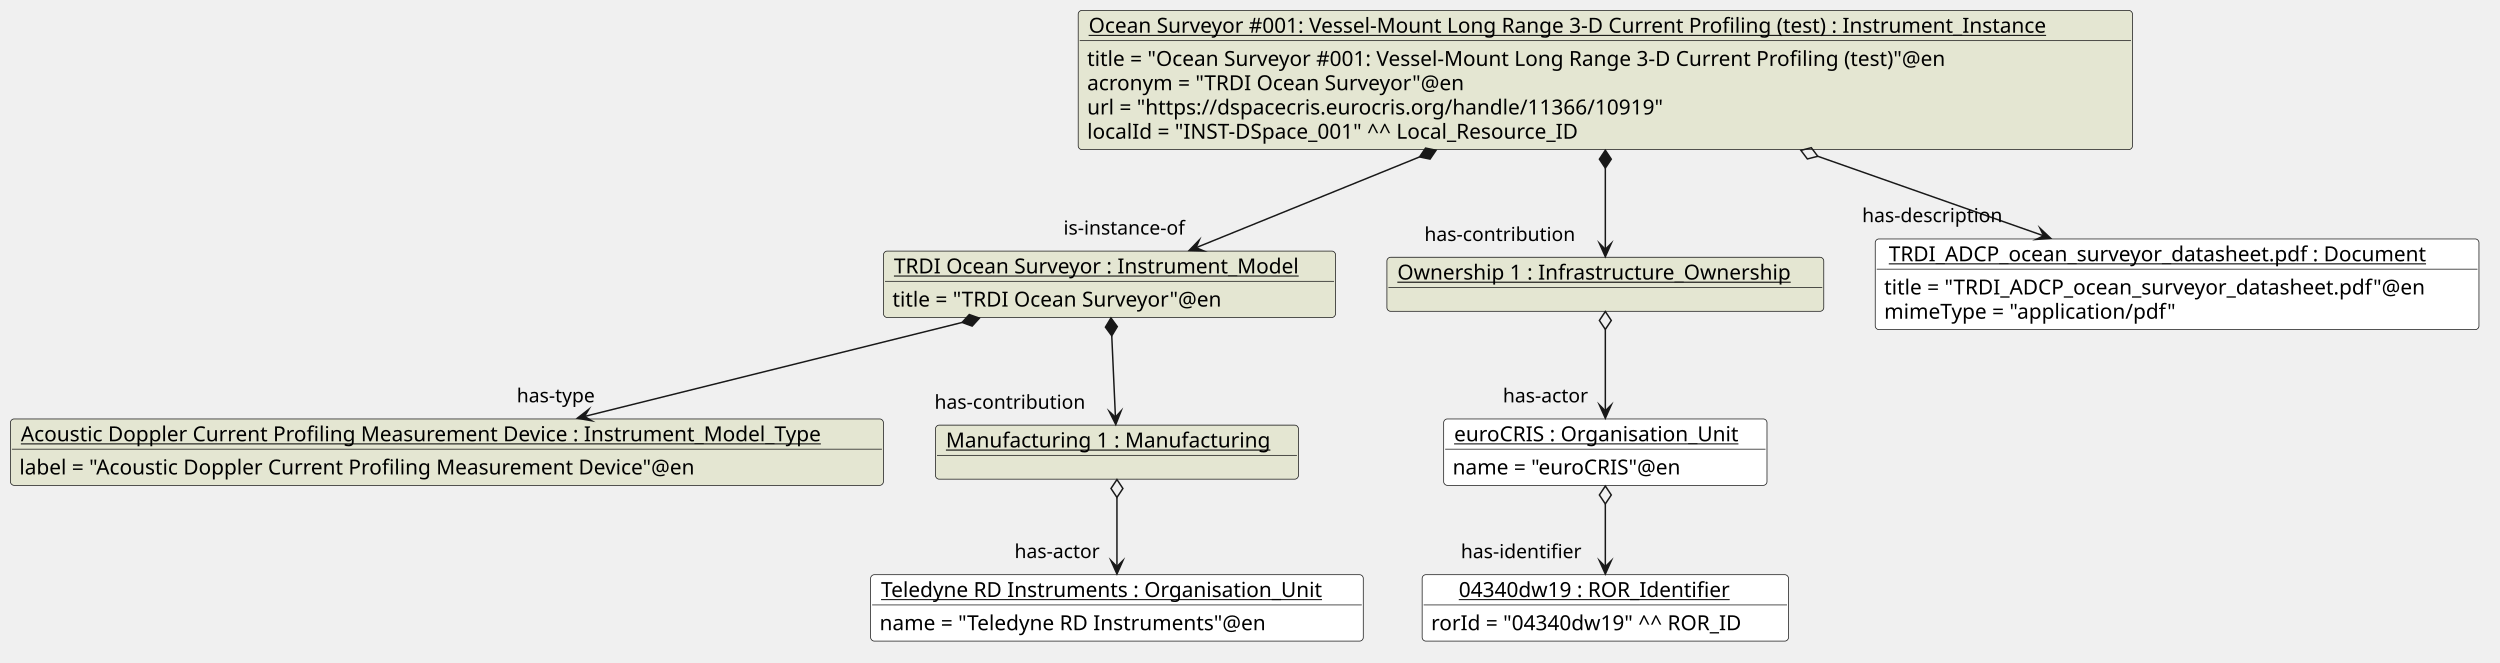
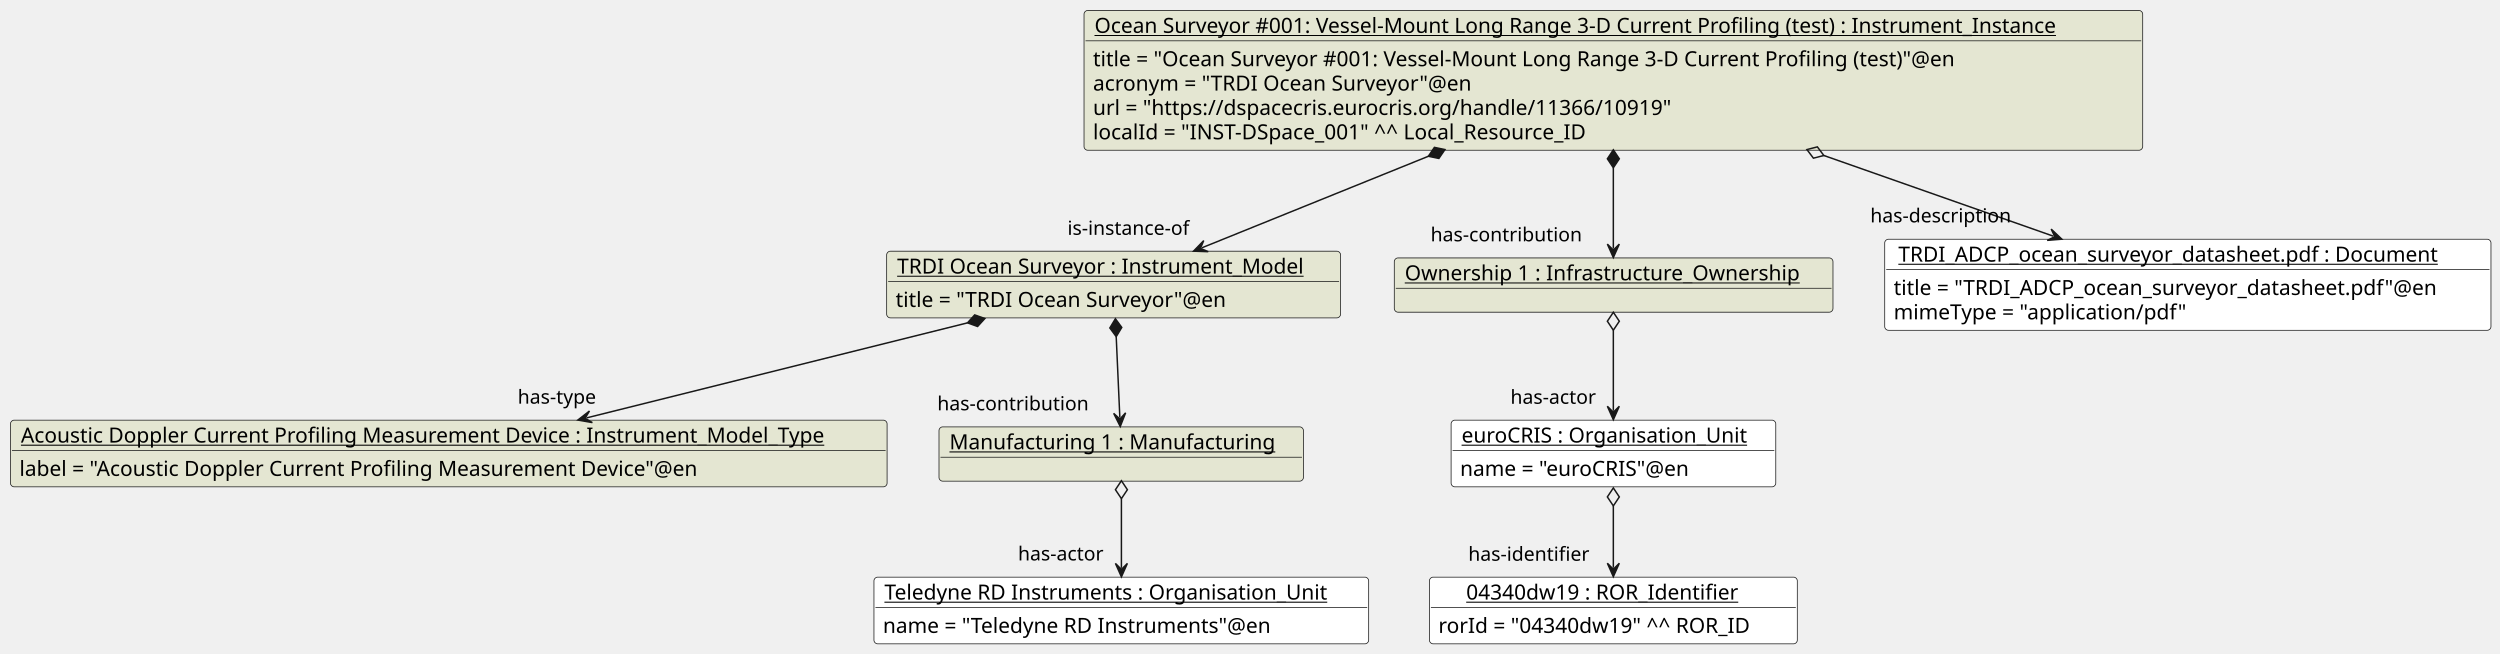
- <svg xmlns="http://www.w3.org/2000/svg" version="1.1" data-diagram-type="CLASS" style="width:1679px;height:445px;background:#FFFFFF;" width="1679px" height="445px" viewBox="0 0 1679 445" zoomAndPan="magnify" preserveAspectRatio="none" contentStyleType="text/css">
+ <svg xmlns="http://www.w3.org/2000/svg" contentStyleType="text/css" data-diagram-type="CLASS" height="437px" preserveAspectRatio="none" style="width:1672px;height:437px;background:#FFFFFF;" version="1.1" viewBox="0 0 1672 437" width="1672px" zoomAndPan="magnify">
  <defs />
-   <g font-family="sans-serif" lengthAdjust="spacing">
-     <g class="entity" data-qualified-name="instance" id="ent0001" data-source-line="1">
-       <rect x="724.12" y="7" width="708.039" height="93.484" fill="#E4E6D2" style="stroke:#181818;stroke-width:0.5;" rx="2.5" ry="2.5" />
-       <text x="731.12" y="21.995" fill="#000" font-size="14" textLength="694.039" text-decoration="underline">Ocean Surveyor #001: Vessel-Mount Long Range 3-D Current Profiling (test) : Instrument_Instance</text>
-       <line x1="725.12" y1="27.297" x2="1431.159" y2="27.297" style="stroke:#181818;stroke-width:0.5;" />
-       <text x="730.12" y="44.292" fill="#000" font-size="14" textLength="629.214">title = "Ocean Surveyor #001: Vessel-Mount Long Range 3-D Current Profiling (test)"@en</text>
-       <text x="730.12" y="60.589" fill="#000" font-size="14" textLength="276.281">acronym = "TRDI Ocean Surveyor"@en</text>
-       <text x="730.12" y="76.886" fill="#000" font-size="14" textLength="416.295">url = "https://dspacecris.eurocris.org/handle/11366/10919"</text>
-       <text x="730.12" y="93.183" fill="#000" font-size="14" textLength="366.345">localId = "INST-DSpace_001" ^^ Local_Resource_ID</text>
+   <g>
+     <g class="entity" data-entity="instance" data-source-line="2" data-uid="ent0002" id="entity_instance">
+       <rect fill="#E4E6D2" height="93.484" rx="2.5" ry="2.5" style="stroke:#181818;stroke-width:0.5;" width="708.039" x="725" y="7" />
+       <text fill="#000000" font-family="sans-serif" font-size="14" lengthAdjust="spacing" text-decoration="underline" textLength="694.039" x="732" y="21.995">Ocean Surveyor #001: Vessel-Mount Long Range 3-D Current Profiling (test) : Instrument_Instance</text>
+       <line style="stroke:#181818;stroke-width:0.5;" x1="726" x2="1432.039" y1="27.297" y2="27.297" />
+       <text fill="#000000" font-family="sans-serif" font-size="14" lengthAdjust="spacing" textLength="629.214" x="731" y="44.292">title = "Ocean Surveyor #001: Vessel-Mount Long Range 3-D Current Profiling (test)"@en</text>
+       <text fill="#000000" font-family="sans-serif" font-size="14" lengthAdjust="spacing" textLength="276.281" x="731" y="60.589">acronym = "TRDI Ocean Surveyor"@en</text>
+       <text fill="#000000" font-family="sans-serif" font-size="14" lengthAdjust="spacing" textLength="416.295" x="731" y="76.886">url = "https://dspacecris.eurocris.org/handle/11366/10919"</text>
+       <text fill="#000000" font-family="sans-serif" font-size="14" lengthAdjust="spacing" textLength="366.345" x="731" y="93.183">localId = "INST-DSpace_001" ^^ Local_Resource_ID</text>
    </g>
-     <g class="entity" data-qualified-name="model" id="ent0002" data-source-line="8">
-       <rect x="593.36" y="168.63" width="303.57" height="44.594" fill="#E4E6D2" style="stroke:#181818;stroke-width:0.5;" rx="2.5" ry="2.5" />
-       <text x="600.36" y="183.625" fill="#000" font-size="14" textLength="289.57" text-decoration="underline">TRDI Ocean Surveyor : Instrument_Model</text>
-       <line x1="594.36" y1="188.927" x2="895.93" y2="188.927" style="stroke:#181818;stroke-width:0.5;" />
-       <text x="599.36" y="205.922" fill="#000" font-size="14" textLength="242.259">title = "TRDI Ocean Surveyor"@en</text>
+     <g class="entity" data-entity="model" data-source-line="9" data-uid="ent0003" id="entity_model">
+       <rect fill="#E4E6D2" height="44.594" rx="2.5" ry="2.5" style="stroke:#181818;stroke-width:0.5;" width="303.57" x="593" y="168" />
+       <text fill="#000000" font-family="sans-serif" font-size="14" lengthAdjust="spacing" text-decoration="underline" textLength="289.57" x="600" y="182.995">TRDI Ocean Surveyor : Instrument_Model</text>
+       <line style="stroke:#181818;stroke-width:0.5;" x1="594" x2="895.57" y1="188.297" y2="188.297" />
+       <text fill="#000000" font-family="sans-serif" font-size="14" lengthAdjust="spacing" textLength="242.259" x="599" y="205.292">title = "TRDI Ocean Surveyor"@en</text>
    </g>
-     <g class="entity" data-qualified-name="modelType" id="ent0003" data-source-line="12">
-       <rect x="7" y="281.37" width="586.284" height="44.594" fill="#E4E6D2" style="stroke:#181818;stroke-width:0.5;" rx="2.5" ry="2.5" />
-       <text x="14" y="296.365" fill="#000" font-size="14" textLength="572.284" text-decoration="underline">Acoustic Doppler Current Profiling Measurement Device : Instrument_Model_Type</text>
-       <line x1="8" y1="301.667" x2="592.284" y2="301.667" style="stroke:#181818;stroke-width:0.5;" />
-       <text x="13" y="318.662" fill="#000" font-size="14" textLength="490.123">label = "Acoustic Doppler Current Profiling Measurement Device"@en</text>
+     <g class="entity" data-entity="modelType" data-source-line="13" data-uid="ent0004" id="entity_modelType">
+       <rect fill="#E4E6D2" height="44.594" rx="2.5" ry="2.5" style="stroke:#181818;stroke-width:0.5;" width="586.284" x="7" y="281" />
+       <text fill="#000000" font-family="sans-serif" font-size="14" lengthAdjust="spacing" text-decoration="underline" textLength="572.284" x="14" y="295.995">Acoustic Doppler Current Profiling Measurement Device : Instrument_Model_Type</text>
+       <line style="stroke:#181818;stroke-width:0.5;" x1="8" x2="592.284" y1="301.297" y2="301.297" />
+       <text fill="#000000" font-family="sans-serif" font-size="14" lengthAdjust="spacing" textLength="490.123" x="13" y="318.292">label = "Acoustic Doppler Current Profiling Measurement Device"@en</text>
    </g>
-     <g class="entity" data-qualified-name="ownership" id="ent0004" data-source-line="16">
-       <rect x="931.45" y="172.78" width="293.392" height="36.297" fill="#E4E6D2" style="stroke:#181818;stroke-width:0.5;" rx="2.5" ry="2.5" />
-       <text x="938.45" y="187.775" fill="#000" font-size="14" textLength="279.392" text-decoration="underline">Ownership 1 : Infrastructure_Ownership</text>
-       <line x1="932.45" y1="193.077" x2="1223.842" y2="193.077" style="stroke:#181818;stroke-width:0.5;" />
+     <g class="entity" data-entity="ownership" data-source-line="17" data-uid="ent0005" id="entity_ownership">
+       <rect fill="#E4E6D2" height="36.297" rx="2.5" ry="2.5" style="stroke:#181818;stroke-width:0.5;" width="293.392" x="932.5" y="172.5" />
+       <text fill="#000000" font-family="sans-serif" font-size="14" lengthAdjust="spacing" text-decoration="underline" textLength="279.392" x="939.5" y="187.495">Ownership 1 : Infrastructure_Ownership</text>
+       <line style="stroke:#181818;stroke-width:0.5;" x1="933.5" x2="1224.892" y1="192.797" y2="192.797" />
    </g>
-     <g class="entity" data-qualified-name="manufacturing" id="ent0005" data-source-line="18">
-       <rect x="628.28" y="285.52" width="243.729" height="36.297" fill="#E4E6D2" style="stroke:#181818;stroke-width:0.5;" rx="2.5" ry="2.5" />
-       <text x="635.28" y="300.515" fill="#000" font-size="14" textLength="229.729" text-decoration="underline">Manufacturing 1 : Manufacturing</text>
-       <line x1="629.28" y1="305.817" x2="871.009" y2="305.817" style="stroke:#181818;stroke-width:0.5;" />
+     <g class="entity" data-entity="manufacturing" data-source-line="19" data-uid="ent0006" id="entity_manufacturing">
+       <rect fill="#E4E6D2" height="36.297" rx="2.5" ry="2.5" style="stroke:#181818;stroke-width:0.5;" width="243.728" x="628" y="285.5" />
+       <text fill="#000000" font-family="sans-serif" font-size="14" lengthAdjust="spacing" text-decoration="underline" textLength="229.728" x="635" y="300.495">Manufacturing 1 : Manufacturing</text>
+       <line style="stroke:#181818;stroke-width:0.5;" x1="629" x2="870.729" y1="305.797" y2="305.797" />
    </g>
-     <g class="entity" data-qualified-name="eurocris" id="ent0006" data-source-line="20">
-       <rect x="969.57" y="281.37" width="217.137" height="44.594" fill="#FFF" style="stroke:#181818;stroke-width:0.5;" rx="2.5" ry="2.5" />
-       <text x="976.57" y="296.365" fill="#000" font-size="14" textLength="203.137" text-decoration="underline">euroCRIS : Organisation_Unit</text>
-       <line x1="970.57" y1="301.667" x2="1185.707" y2="301.667" style="stroke:#181818;stroke-width:0.5;" />
-       <text x="975.57" y="318.662" fill="#000" font-size="14" textLength="169.025">name = "euroCRIS"@en</text>
+     <g class="entity" data-entity="eurocris" data-source-line="21" data-uid="ent0007" id="entity_eurocris">
+       <rect fill="#FFFFFF" height="44.594" rx="2.5" ry="2.5" style="stroke:#181818;stroke-width:0.5;" width="217.137" x="970.5" y="281" />
+       <text fill="#000000" font-family="sans-serif" font-size="14" lengthAdjust="spacing" text-decoration="underline" textLength="203.137" x="977.5" y="295.995">euroCRIS : Organisation_Unit</text>
+       <line style="stroke:#181818;stroke-width:0.5;" x1="971.5" x2="1186.637" y1="301.297" y2="301.297" />
+       <text fill="#000000" font-family="sans-serif" font-size="14" lengthAdjust="spacing" textLength="169.025" x="976.5" y="318.292">name = "euroCRIS"@en</text>
    </g>
-     <g class="entity" data-qualified-name="eurocris_ror" id="ent0007" data-source-line="24">
-       <rect x="955.12" y="385.97" width="246.035" height="44.594" fill="#FFF" style="stroke:#181818;stroke-width:0.5;" rx="2.5" ry="2.5" />
-       <text x="979.714" y="400.965" fill="#000" font-size="14" textLength="196.848" text-decoration="underline">04340dw19 : ROR_Identifier</text>
-       <line x1="956.12" y1="406.267" x2="1200.155" y2="406.267" style="stroke:#181818;stroke-width:0.5;" />
-       <text x="961.12" y="423.262" fill="#000" font-size="14" textLength="234.035">rorId = "04340dw19" ^^ ROR_ID</text>
+     <g class="entity" data-entity="eurocris_ror" data-source-line="25" data-uid="ent0008" id="entity_eurocris_ror">
+       <rect fill="#FFFFFF" height="44.594" rx="2.5" ry="2.5" style="stroke:#181818;stroke-width:0.5;" width="246.035" x="956" y="386" />
+       <text fill="#000000" font-family="sans-serif" font-size="14" lengthAdjust="spacing" text-decoration="underline" textLength="196.848" x="980.594" y="400.995">04340dw19 : ROR_Identifier</text>
+       <line style="stroke:#181818;stroke-width:0.5;" x1="957" x2="1201.035" y1="406.297" y2="406.297" />
+       <text fill="#000000" font-family="sans-serif" font-size="14" lengthAdjust="spacing" textLength="234.035" x="962" y="423.292">rorId = "04340dw19" ^^ ROR_ID</text>
    </g>
-     <g class="entity" data-qualified-name="teledyne" id="ent0008" data-source-line="28">
-       <rect x="584.71" y="385.97" width="330.866" height="44.594" fill="#FFF" style="stroke:#181818;stroke-width:0.5;" rx="2.5" ry="2.5" />
-       <text x="591.71" y="400.965" fill="#000" font-size="14" textLength="316.866" text-decoration="underline">Teledyne RD Instruments : Organisation_Unit</text>
-       <line x1="585.71" y1="406.267" x2="914.576" y2="406.267" style="stroke:#181818;stroke-width:0.5;" />
-       <text x="590.71" y="423.262" fill="#000" font-size="14" textLength="282.755">name = "Teledyne RD Instruments"@en</text>
+     <g class="entity" data-entity="teledyne" data-source-line="29" data-uid="ent0009" id="entity_teledyne">
+       <rect fill="#FFFFFF" height="44.594" rx="2.5" ry="2.5" style="stroke:#181818;stroke-width:0.5;" width="330.866" x="584.5" y="386" />
+       <text fill="#000000" font-family="sans-serif" font-size="14" lengthAdjust="spacing" text-decoration="underline" textLength="316.866" x="591.5" y="400.995">Teledyne RD Instruments : Organisation_Unit</text>
+       <line style="stroke:#181818;stroke-width:0.5;" x1="585.5" x2="914.366" y1="406.297" y2="406.297" />
+       <text fill="#000000" font-family="sans-serif" font-size="14" lengthAdjust="spacing" textLength="282.755" x="590.5" y="423.292">name = "Teledyne RD Instruments"@en</text>
    </g>
-     <g class="entity" data-qualified-name="datasheet" id="ent0009" data-source-line="32">
-       <rect x="1259.41" y="160.48" width="405.456" height="60.891" fill="#FFF" style="stroke:#181818;stroke-width:0.5;" rx="2.5" ry="2.5" />
-       <text x="1268.52" y="175.475" fill="#000" font-size="14" textLength="387.235" text-decoration="underline">TRDI_ADCP_ocean_surveyor_datasheet.pdf : Document</text>
-       <line x1="1260.41" y1="180.777" x2="1663.866" y2="180.777" style="stroke:#181818;stroke-width:0.5;" />
-       <text x="1265.41" y="197.772" fill="#000" font-size="14" textLength="393.456">title = "TRDI_ADCP_ocean_surveyor_datasheet.pdf"@en</text>
-       <text x="1265.41" y="214.069" fill="#000" font-size="14" textLength="212.27">mimeType = "application/pdf"</text>
+     <g class="entity" data-entity="datasheet" data-source-line="33" data-uid="ent0010" id="entity_datasheet">
+       <rect fill="#FFFFFF" height="60.891" rx="2.5" ry="2.5" style="stroke:#181818;stroke-width:0.5;" width="405.456" x="1260.5" y="160" />
+       <text fill="#000000" font-family="sans-serif" font-size="14" lengthAdjust="spacing" text-decoration="underline" textLength="387.235" x="1269.61" y="174.995">TRDI_ADCP_ocean_surveyor_datasheet.pdf : Document</text>
+       <line style="stroke:#181818;stroke-width:0.5;" x1="1261.5" x2="1664.956" y1="180.297" y2="180.297" />
+       <text fill="#000000" font-family="sans-serif" font-size="14" lengthAdjust="spacing" textLength="393.456" x="1266.5" y="197.292">title = "TRDI_ADCP_ocean_surveyor_datasheet.pdf"@en</text>
+       <text fill="#000000" font-family="sans-serif" font-size="14" lengthAdjust="spacing" textLength="212.269" x="1266.5" y="213.589">mimeType = "application/pdf"</text>
    </g>
-     <g class="link" data-entity-1="ent0001" data-entity-2="ent0002" id="lnk10" data-source-line="37" data-link-type="composition">
-       <path d="M953.351,105.404 C897.211,128.194 847.873,148.219 803.273,166.329" style="stroke:#181818;stroke-width:1;" fill="none" id="instance-model" codeLine="37" />
-       <polygon points="964.47,100.89,957.406,99.441,953.351,105.404,960.415,106.853,964.47,100.89" fill="#181818" style="stroke:#181818;stroke-width:1;stroke-linejoin:miter;stroke-miterlimit:10;" />
-       <polygon points="798.64,168.21,808.484,168.53,803.273,166.329,805.474,161.118,798.64,168.21" fill="#181818" style="stroke:#181818;stroke-width:1;stroke-linejoin:miter;stroke-miterlimit:10;" />
-       <text x="714.248" y="157.551" fill="#000" font-size="13" textLength="87.369">is-instance-of</text>
+     <g class="link" data-entity-1="instance" data-entity-2="model" data-source-line="38" data-uid="lnk11" id="link_instance_model">
+       <path codeLine="38" d="M955.264,104.516 C898.444,127.476 848.893,147.512 803.773,165.742" fill="none" id="instance-model" style="stroke:#181818;stroke-width:1;" />
+       <polygon fill="#181818" points="966.39,100.02,959.328,98.559,955.264,104.516,962.326,105.977,966.39,100.02" style="stroke:#181818;stroke-width:1;" />
+       <polygon fill="#181818" points="798.21,167.99,808.053,168.327,802.846,166.117,805.056,160.91,798.21,167.99" style="stroke:#181818;stroke-width:1;" />
+       <text fill="#000000" font-family="sans-serif" font-size="13" lengthAdjust="spacing" textLength="87.369" x="713.927" y="157.064">is-instance-of</text>
    </g>
-     <g class="link" data-entity-1="ent0002" data-entity-2="ent0003" id="lnk11" data-source-line="39" data-link-type="composition">
-       <path d="M646.115,216.569 C568.025,236.009 470.702,260.222 392.562,279.672" style="stroke:#181818;stroke-width:1;" fill="none" id="model-modelType" codeLine="39" />
-       <polygon points="657.76,213.67,650.971,211.238,646.115,216.569,652.904,219.001,657.76,213.67" fill="#181818" style="stroke:#181818;stroke-width:1;stroke-linejoin:miter;stroke-miterlimit:10;" />
-       <polygon points="387.71,280.88,397.41,282.588,392.562,279.672,395.477,274.825,387.71,280.88" fill="#181818" style="stroke:#181818;stroke-width:1;stroke-linejoin:miter;stroke-miterlimit:10;" />
-       <text x="347.065" y="270.203" fill="#000" font-size="13" textLength="56.71">has-type</text>
+     <g class="link" data-entity-1="model" data-entity-2="modelType" data-source-line="40" data-uid="lnk12" id="link_model_modelType">
+       <path codeLine="40" d="M647.027,215.935 C568.547,235.515 470.812,259.898 392.292,279.478" fill="none" id="model-modelType" style="stroke:#181818;stroke-width:1;" />
+       <polygon fill="#181818" points="658.67,213.03,651.88,210.601,647.027,215.935,653.817,218.363,658.67,213.03" style="stroke:#181818;stroke-width:1;" />
+       <polygon fill="#181818" points="386.47,280.93,396.17,282.634,391.321,279.72,394.235,274.871,386.47,280.93" style="stroke:#181818;stroke-width:1;" />
+       <text fill="#000000" font-family="sans-serif" font-size="13" lengthAdjust="spacing" textLength="56.71" x="346.241" y="269.988">has-type</text>
    </g>
-     <g class="link" data-entity-1="ent0001" data-entity-2="ent0004" id="lnk12" data-source-line="41" data-link-type="composition">
-       <path d="M1078.14,112.89 C1078.14,137.52 1078.14,149.38 1078.14,167.42" style="stroke:#181818;stroke-width:1;" fill="none" id="instance-ownership" codeLine="41" />
-       <polygon points="1078.14,100.89,1074.14,106.89,1078.14,112.89,1082.14,106.89,1078.14,100.89" fill="#181818" style="stroke:#181818;stroke-width:1;stroke-linejoin:miter;stroke-miterlimit:10;" />
-       <polygon points="1078.14,172.42,1082.14,163.42,1078.14,167.42,1074.14,163.42,1078.14,172.42" fill="#181818" style="stroke:#181818;stroke-width:1;stroke-linejoin:miter;stroke-miterlimit:10;" />
-       <text x="956.637" y="161.866" fill="#000" font-size="13" textLength="106.457">has-contribution</text>
+     <g class="link" data-entity-1="instance" data-entity-2="ownership" data-source-line="42" data-uid="lnk13" id="link_instance_ownership">
+       <path codeLine="42" d="M1079,112.2 C1079,136.99 1079,148.16 1079,166.25" fill="none" id="instance-ownership" style="stroke:#181818;stroke-width:1;" />
+       <polygon fill="#181818" points="1079,100.2,1075,106.2,1079,112.2,1083,106.2,1079,100.2" style="stroke:#181818;stroke-width:1;" />
+       <polygon fill="#181818" points="1079,172.25,1083,163.25,1079,167.25,1075,163.25,1079,172.25" style="stroke:#181818;stroke-width:1;" />
+       <text fill="#000000" font-family="sans-serif" font-size="13" lengthAdjust="spacing" textLength="106.457" x="956.779" y="161.406">has-contribution</text>
    </g>
-     <g class="link" data-entity-1="ent0004" data-entity-2="ent0006" id="lnk13" data-source-line="43" data-link-type="aggregation">
-       <path d="M1078.14,221.23 C1078.14,240.58 1078.14,254.93 1078.14,275.92" style="stroke:#181818;stroke-width:1;" fill="none" id="ownership-eurocris" codeLine="43" />
-       <polygon points="1078.14,209.23,1074.14,215.23,1078.14,221.23,1082.14,215.23,1078.14,209.23" fill="none" style="stroke:#181818;stroke-width:1;stroke-linejoin:miter;stroke-miterlimit:10;" />
-       <polygon points="1078.14,280.92,1082.14,271.92,1078.14,275.92,1074.14,271.92,1078.14,280.92" fill="#181818" style="stroke:#181818;stroke-width:1;stroke-linejoin:miter;stroke-miterlimit:10;" />
-       <text x="1009.348" y="270.253" fill="#000" font-size="13" textLength="61.179">has-actor</text>
+     <g class="link" data-entity-1="ownership" data-entity-2="eurocris" data-source-line="44" data-uid="lnk14" id="link_ownership_eurocris">
+       <path codeLine="44" d="M1079,220.84 C1079,240.23 1079,253.67 1079,274.7" fill="none" id="ownership-eurocris" style="stroke:#181818;stroke-width:1;" />
+       <polygon fill="none" points="1079,208.84,1075,214.84,1079,220.84,1083,214.84,1079,208.84" style="stroke:#181818;stroke-width:1;" />
+       <polygon fill="#181818" points="1079,280.7,1083,271.7,1079,275.7,1075,271.7,1079,280.7" style="stroke:#181818;stroke-width:1;" />
+       <text fill="#000000" font-family="sans-serif" font-size="13" lengthAdjust="spacing" textLength="61.179" x="1010.19" y="270.072">has-actor</text>
    </g>
-     <g class="link" data-entity-1="ent0006" data-entity-2="ent0007" id="lnk14" data-source-line="45" data-link-type="aggregation">
-       <path d="M1078.14,338.43 C1078.14,355.84 1078.14,363.13 1078.14,380.54" style="stroke:#181818;stroke-width:1;" fill="none" id="eurocris-eurocris_ror" codeLine="45" />
-       <polygon points="1078.14,326.43,1074.14,332.43,1078.14,338.43,1082.14,332.43,1078.14,326.43" fill="none" style="stroke:#181818;stroke-width:1;stroke-linejoin:miter;stroke-miterlimit:10;" />
-       <polygon points="1078.14,385.54,1082.14,376.54,1078.14,380.54,1074.14,376.54,1078.14,385.54" fill="#181818" style="stroke:#181818;stroke-width:1;stroke-linejoin:miter;stroke-miterlimit:10;" />
-       <text x="981.123" y="374.878" fill="#000" font-size="13" textLength="86.011">has-identifier</text>
+     <g class="link" data-entity-1="eurocris" data-entity-2="eurocris_ror" data-source-line="46" data-uid="lnk15" id="link_eurocris_eurocris_ror">
+       <path codeLine="46" d="M1079,338.34 C1079,355.82 1079,362.22 1079,379.69" fill="none" id="eurocris-eurocris_ror" style="stroke:#181818;stroke-width:1;" />
+       <polygon fill="none" points="1079,326.34,1075,332.34,1079,338.34,1083,332.34,1079,326.34" style="stroke:#181818;stroke-width:1;" />
+       <polygon fill="#181818" points="1079,385.69,1083,376.69,1079,380.69,1075,376.69,1079,385.69" style="stroke:#181818;stroke-width:1;" />
+       <text fill="#000000" font-family="sans-serif" font-size="13" lengthAdjust="spacing" textLength="86.011" x="981.978" y="375.059">has-identifier</text>
    </g>
-     <g class="link" data-entity-1="ent0002" data-entity-2="ent0005" id="lnk15" data-source-line="47" data-link-type="composition">
-       <path d="M746.659,225.528 C747.599,246.428 748.244,260.715 749.124,280.125" style="stroke:#181818;stroke-width:1;" fill="none" id="model-manufacturing" codeLine="47" />
-       <polygon points="746.12,213.54,742.394,219.714,746.659,225.528,750.386,219.354,746.12,213.54" fill="#181818" style="stroke:#181818;stroke-width:1;stroke-linejoin:miter;stroke-miterlimit:10;" />
-       <polygon points="749.35,285.12,752.938,275.948,749.124,280.125,744.946,276.31,749.35,285.12" fill="#181818" style="stroke:#181818;stroke-width:1;stroke-linejoin:miter;stroke-miterlimit:10;" />
-       <text x="627.615" y="274.555" fill="#000" font-size="13" textLength="106.457">has-contribution</text>
+     <g class="link" data-entity-1="model" data-entity-2="manufacturing" data-source-line="48" data-uid="lnk16" id="link_model_manufacturing">
+       <path codeLine="48" d="M746.52,225.158 C747.471,246.228 748.082,259.836 748.952,279.266" fill="none" id="model-manufacturing" style="stroke:#181818;stroke-width:1;" />
+       <polygon fill="#181818" points="745.98,213.17,742.254,219.344,746.52,225.158,750.246,218.984,745.98,213.17" style="stroke:#181818;stroke-width:1;" />
+       <polygon fill="#181818" points="749.22,285.26,752.813,276.09,748.996,280.265,744.821,276.448,749.22,285.26" style="stroke:#181818;stroke-width:1;" />
+       <text fill="#000000" font-family="sans-serif" font-size="13" lengthAdjust="spacing" textLength="106.457" x="626.861" y="274.419">has-contribution</text>
    </g>
-     <g class="link" data-entity-1="ent0005" data-entity-2="ent0008" id="lnk16" data-source-line="49" data-link-type="aggregation">
-       <path d="M750.14,334.07 C750.14,351.57 750.14,361.58 750.14,380.48" style="stroke:#181818;stroke-width:1;" fill="none" id="manufacturing-teledyne" codeLine="49" />
-       <polygon points="750.14,322.07,746.14,328.07,750.14,334.07,754.14,328.07,750.14,322.07" fill="none" style="stroke:#181818;stroke-width:1;stroke-linejoin:miter;stroke-miterlimit:10;" />
-       <polygon points="750.14,385.48,754.14,376.48,750.14,380.48,746.14,376.48,750.14,385.48" fill="#181818" style="stroke:#181818;stroke-width:1;stroke-linejoin:miter;stroke-miterlimit:10;" />
-       <text x="681.346" y="374.803" fill="#000" font-size="13" textLength="61.179">has-actor</text>
+     <g class="link" data-entity-1="manufacturing" data-entity-2="teledyne" data-source-line="50" data-uid="lnk17" id="link_manufacturing_teledyne">
+       <path codeLine="50" d="M750,333.51 C750,351.11 750,360.65 750,379.81" fill="none" id="manufacturing-teledyne" style="stroke:#181818;stroke-width:1;" />
+       <polygon fill="none" points="750,321.51,746,327.51,750,333.51,754,327.51,750,321.51" style="stroke:#181818;stroke-width:1;" />
+       <polygon fill="#181818" points="750,385.81,754,376.81,750,380.81,746,376.81,750,385.81" style="stroke:#181818;stroke-width:1;" />
+       <text fill="#000000" font-family="sans-serif" font-size="13" lengthAdjust="spacing" textLength="61.179" x="680.845" y="374.836">has-actor</text>
    </g>
-     <g class="link" data-entity-1="ent0001" data-entity-2="ent0009" id="lnk17" data-source-line="51" data-link-type="aggregation">
-       <path d="M1220.809,104.966 C1276.299,124.506 1323.284,141.04 1372.514,158.37" style="stroke:#181818;stroke-width:1;" fill="none" id="instance-datasheet" codeLine="51" />
-       <polygon points="1209.49,100.98,1213.821,106.746,1220.809,104.966,1216.478,99.2,1209.49,100.98" fill="none" style="stroke:#181818;stroke-width:1;stroke-linejoin:miter;stroke-miterlimit:10;" />
-       <polygon points="1377.23,160.03,1370.069,153.269,1372.514,158.37,1367.412,160.815,1377.23,160.03" fill="#181818" style="stroke:#181818;stroke-width:1;stroke-linejoin:miter;stroke-miterlimit:10;" />
-       <text x="1250.606" y="149.192" fill="#000" font-size="13" textLength="99.95">has-description</text>
+     <g class="link" data-entity-1="instance" data-entity-2="datasheet" data-source-line="52" data-uid="lnk18" id="link_instance_datasheet">
+       <path codeLine="52" d="M1219.791,103.999 C1276.071,123.779 1323.43,140.429 1373.33,157.979" fill="none" id="instance-datasheet" style="stroke:#181818;stroke-width:1;" />
+       <polygon fill="none" points="1208.47,100.02,1212.804,105.783,1219.791,103.999,1215.457,98.236,1208.47,100.02" style="stroke:#181818;stroke-width:1;" />
+       <polygon fill="#181818" points="1378.99,159.97,1371.827,153.21,1374.273,158.311,1369.173,160.757,1378.99,159.97" style="stroke:#181818;stroke-width:1;" />
+       <text fill="#000000" font-family="sans-serif" font-size="13" lengthAdjust="spacing" textLength="99.95" x="1250.839" y="148.744">has-description</text>
    </g>
  </g>
</svg>
